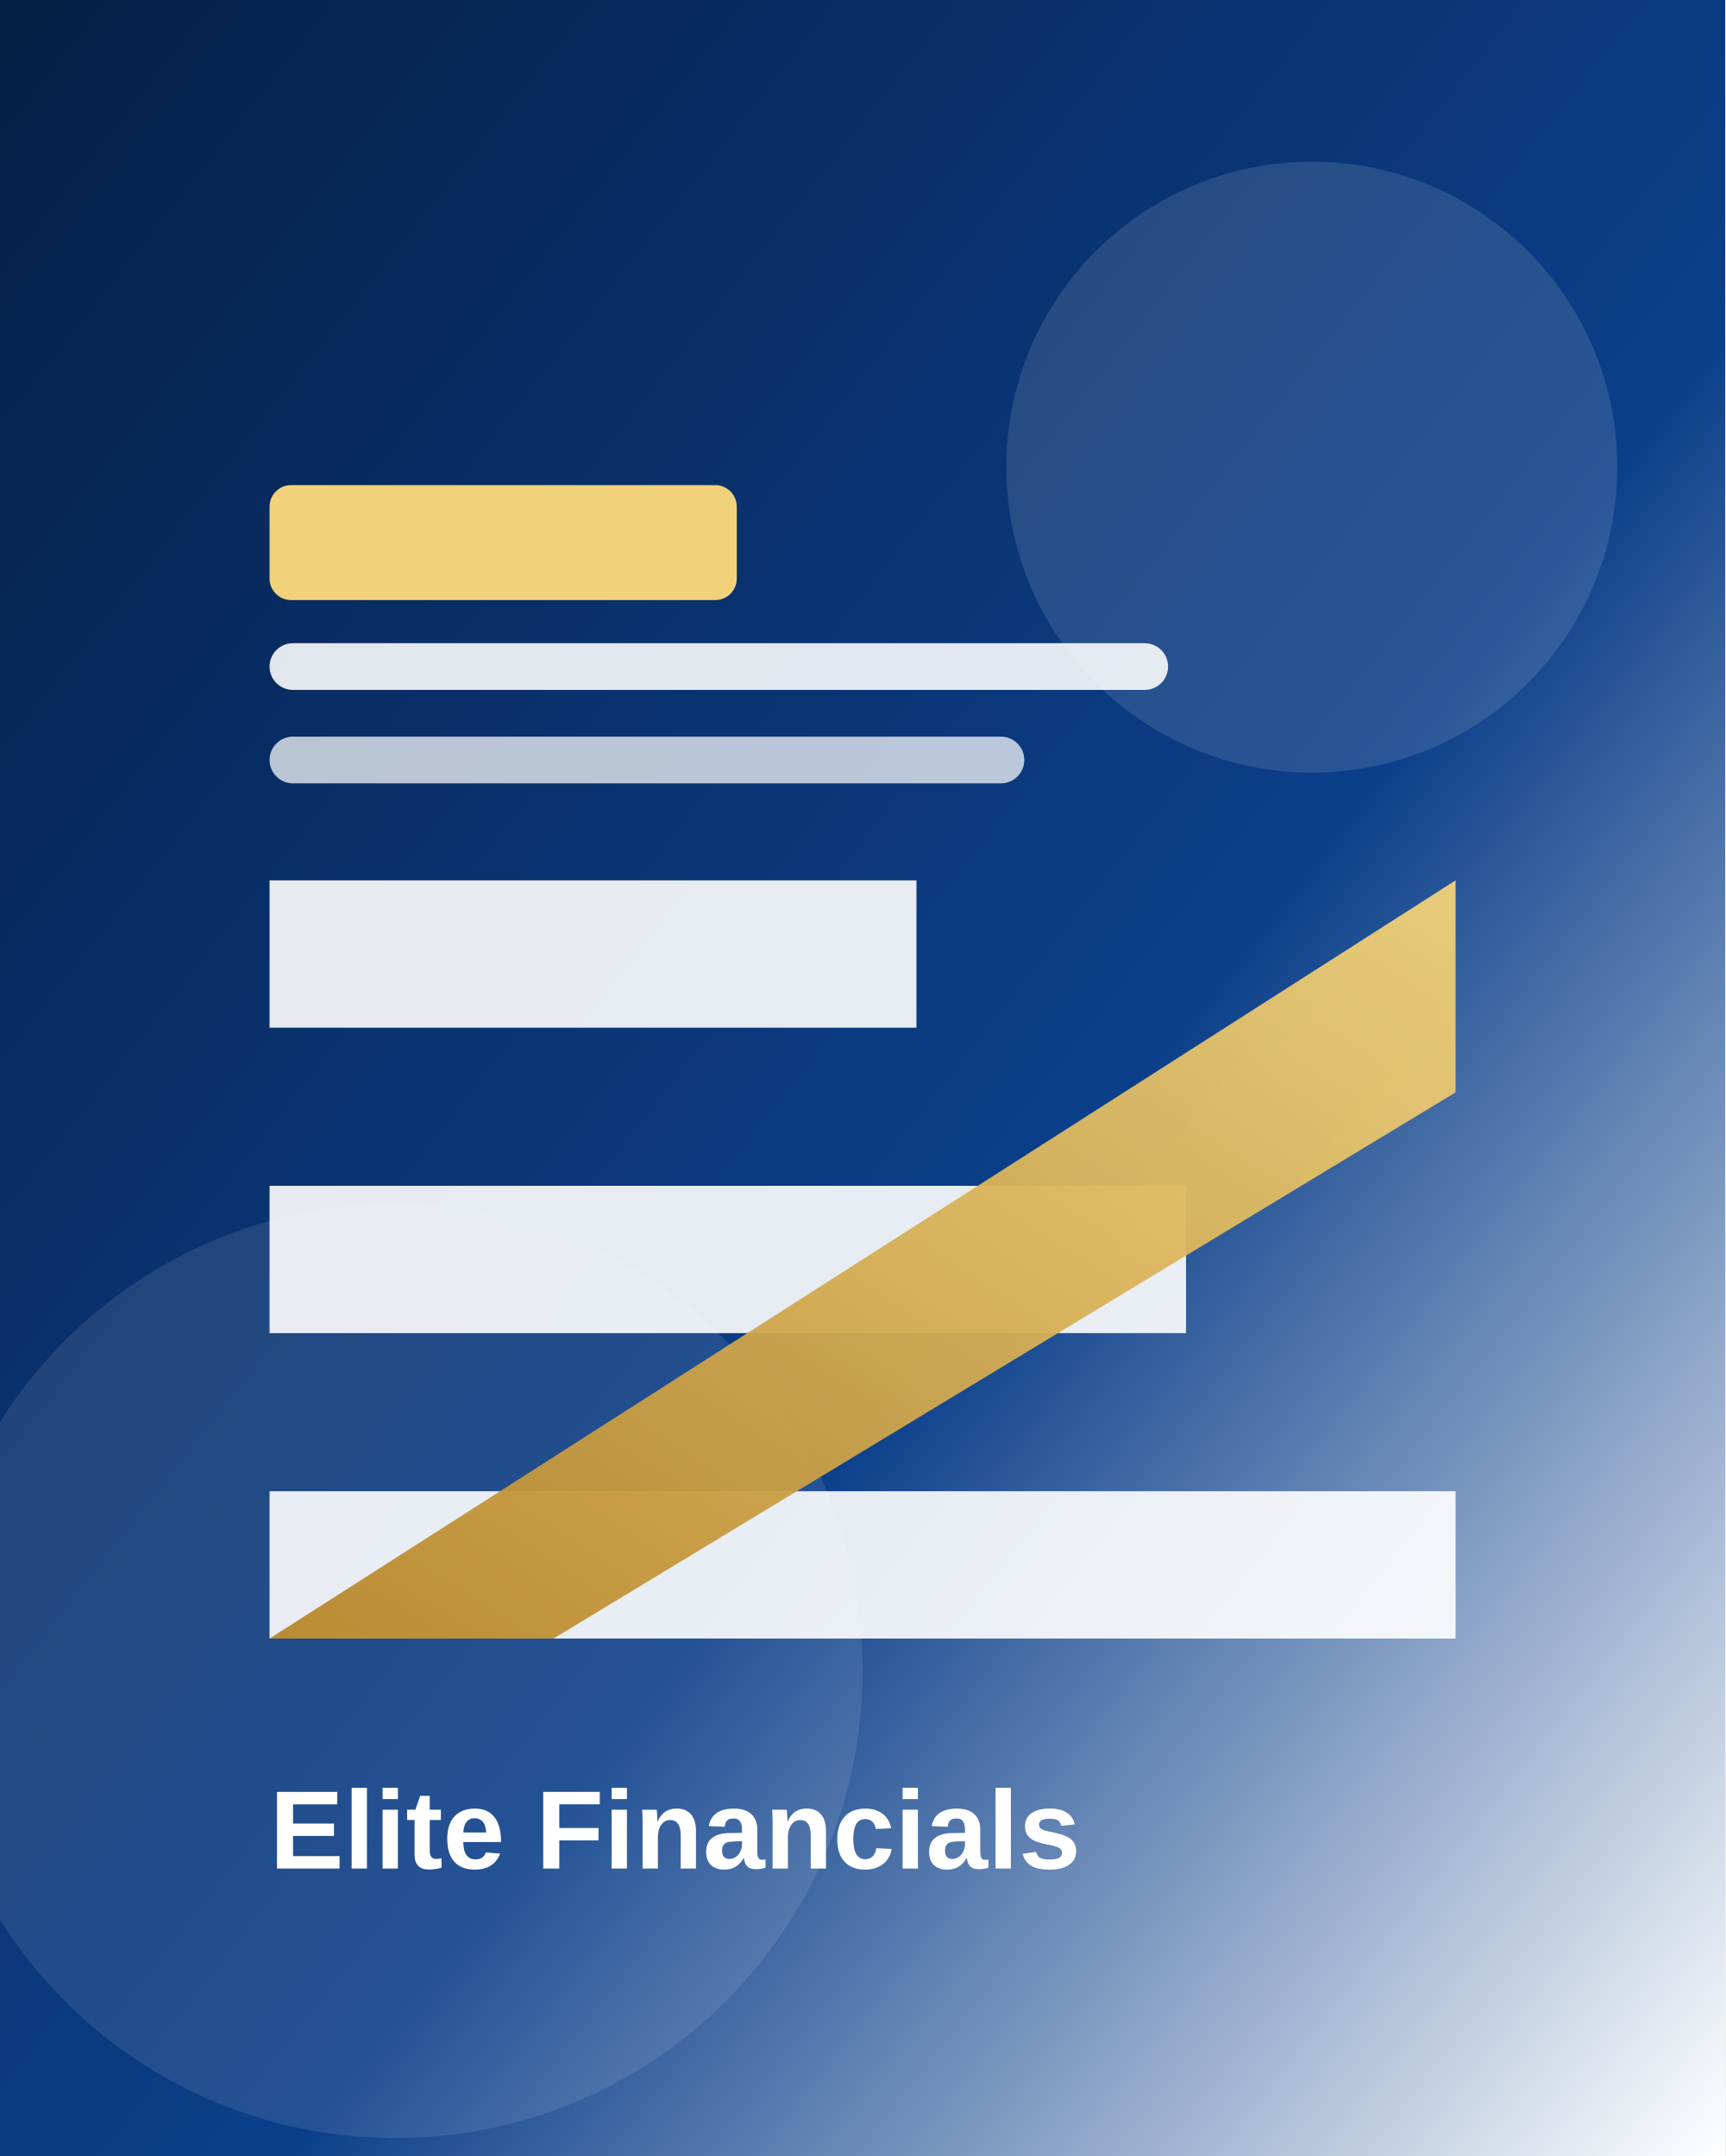
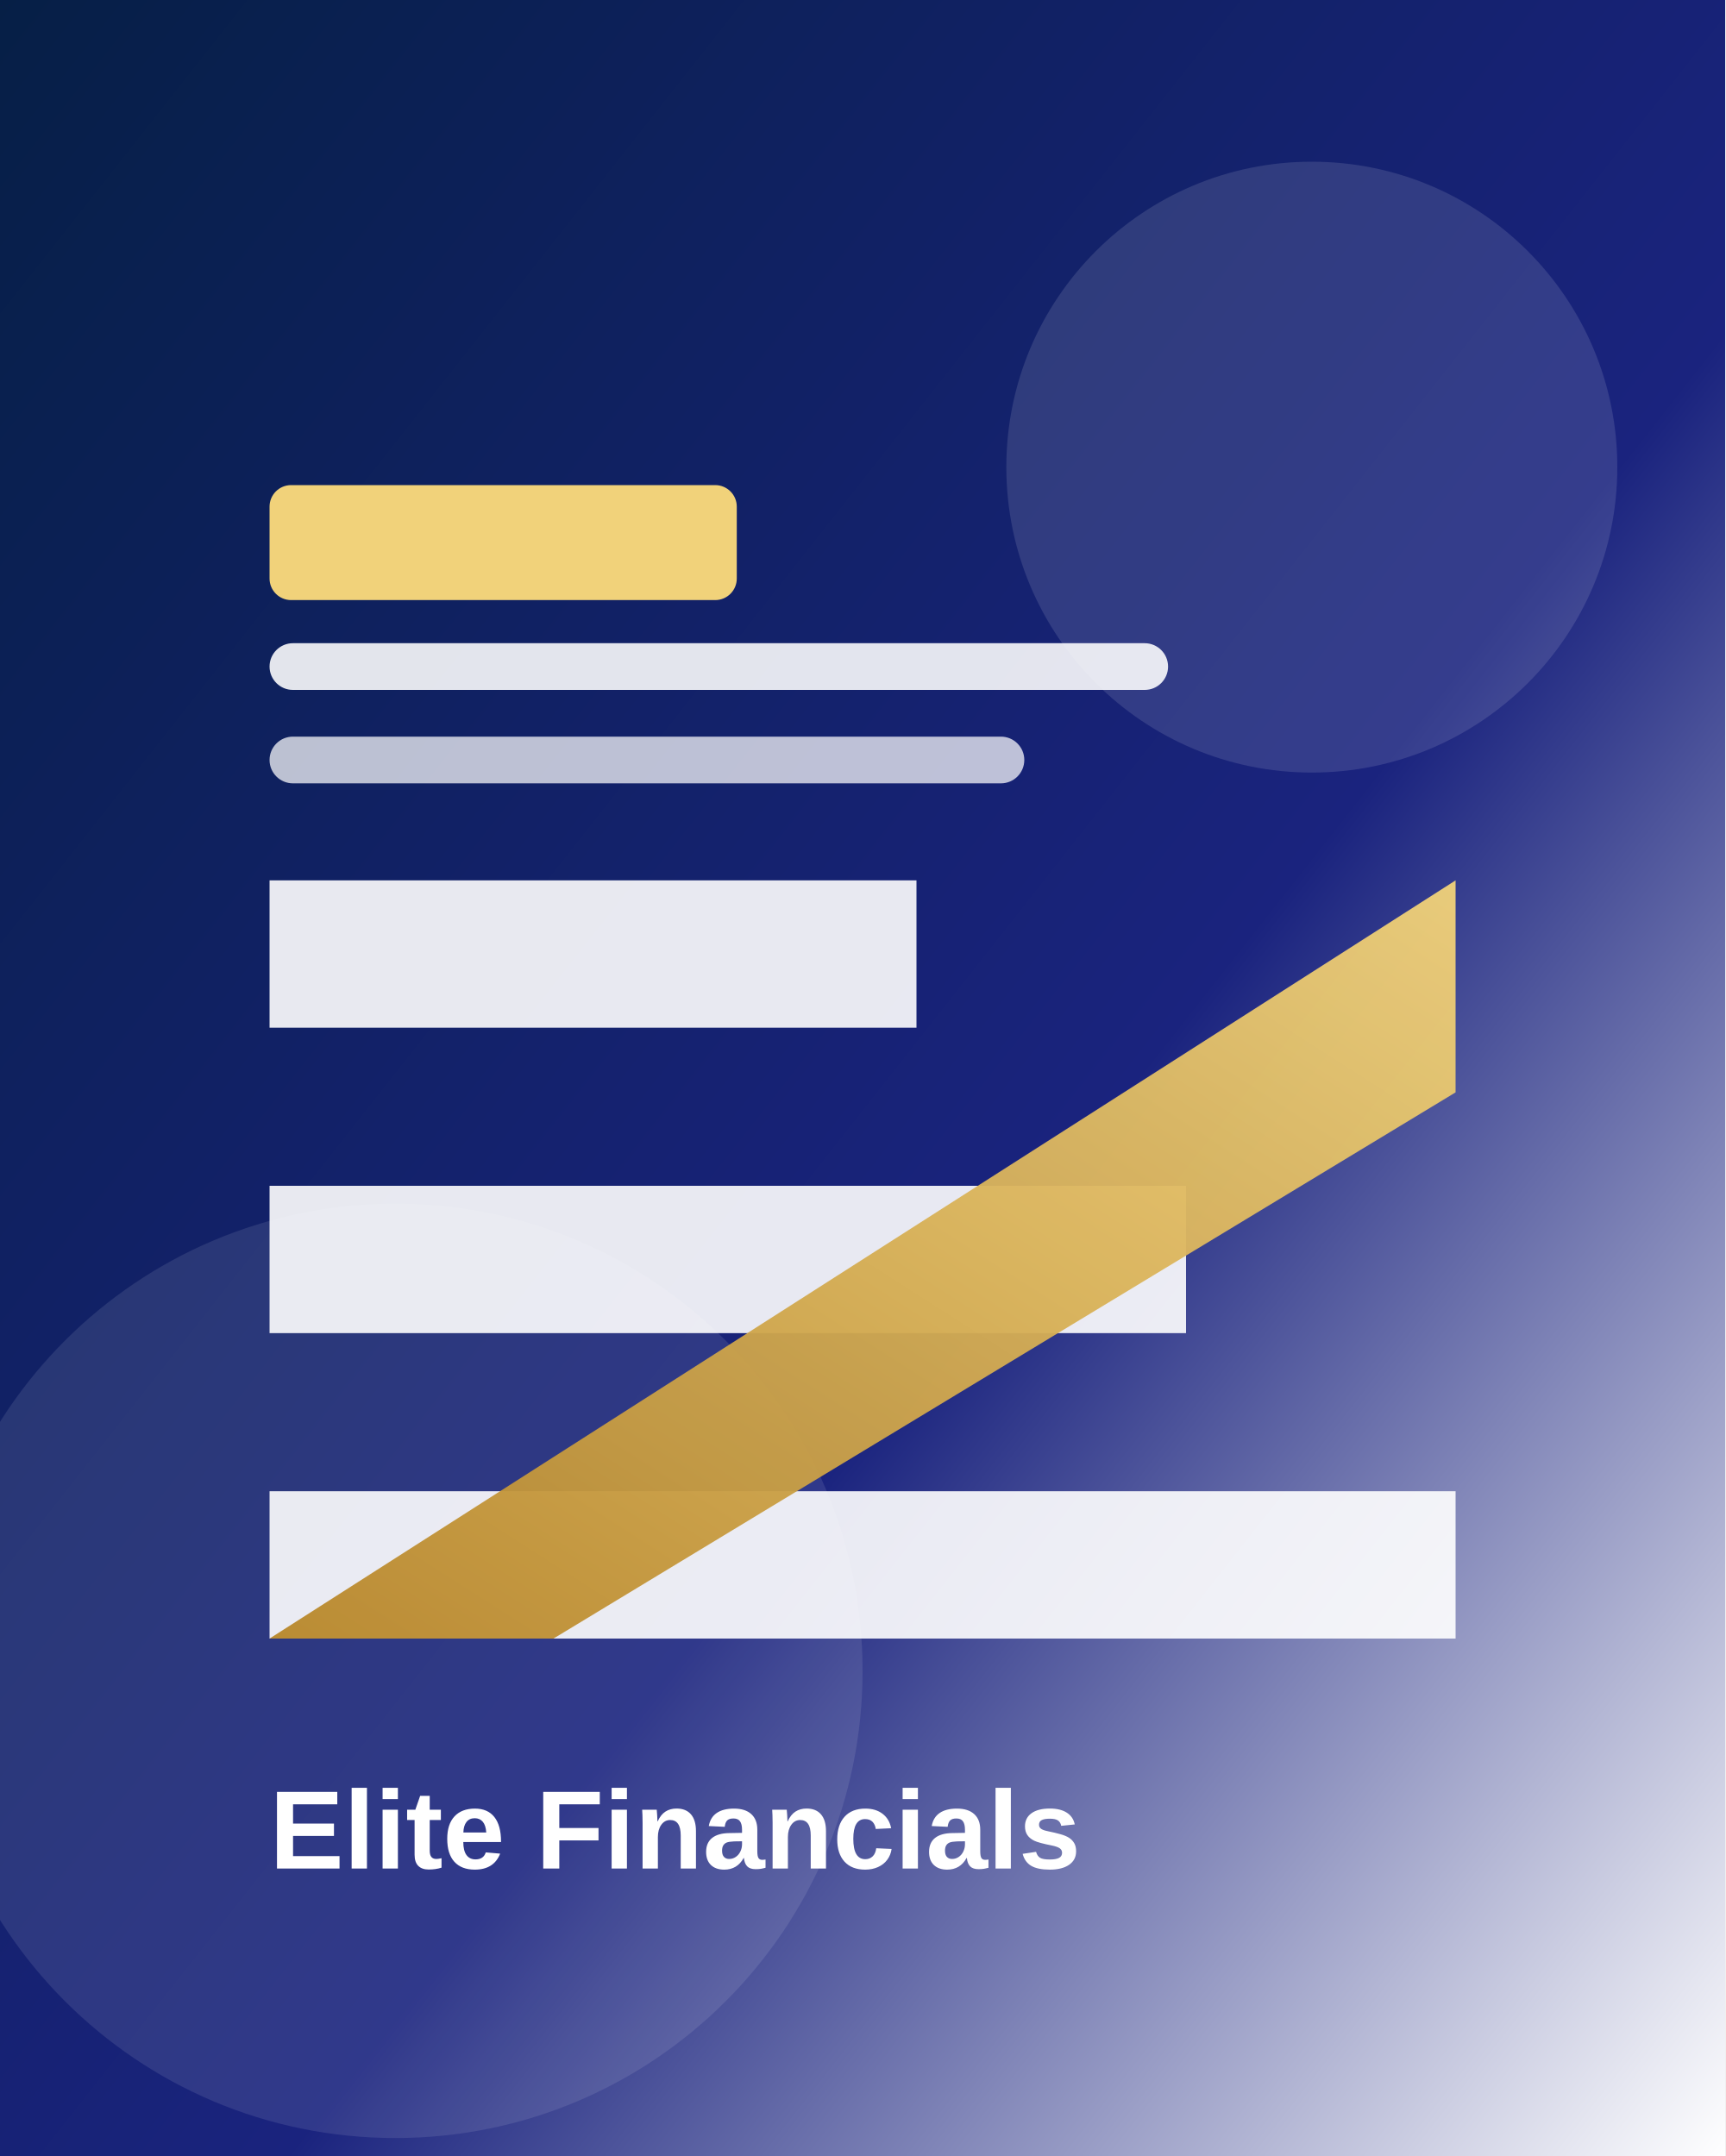
<svg xmlns="http://www.w3.org/2000/svg" viewBox="0 0 960 1200" role="img" aria-labelledby="title desc">
  <defs>
    <linearGradient id="bg" x1="0" y1="0" x2="1" y2="1">
      <stop offset="0" stop-color="#061f46" />
-       <stop offset=".58" stop-color="#0b3f8a" />
+       <stop offset=".58" stop-color="#1A237E" />
      <stop offset="1" stop-color="#ffffff" />
    </linearGradient>
    <linearGradient id="gold" x1="0" y1="1" x2="1" y2="0">
      <stop offset="0" stop-color="#b8872b" />
      <stop offset="1" stop-color="#f1d27a" />
    </linearGradient>
  </defs>
  <rect width="960" height="1200" fill="url(#bg)" />
  <circle cx="730" cy="260" r="170" fill="#ffffff" opacity=".12" />
  <circle cx="220" cy="930" r="260" fill="#ffffff" opacity=".1" />
  <path d="M150 830h660v82H150zm0-170h510v82H150zm0-170h360v82H150z" fill="#ffffff" opacity=".9" />
  <path d="M150 912 810 490v118L308 912z" fill="url(#gold)" opacity=".95" />
  <rect x="150" y="270" width="260" height="64" rx="12" fill="#f1d27a" />
  <rect x="150" y="358" width="500" height="26" rx="13" fill="#ffffff" opacity=".88" />
  <rect x="150" y="410" width="420" height="26" rx="13" fill="#ffffff" opacity=".72" />
  <text x="150" y="1040" fill="#ffffff" font-family="Arial, sans-serif" font-size="62" font-weight="700">Elite Financials</text>
</svg>
